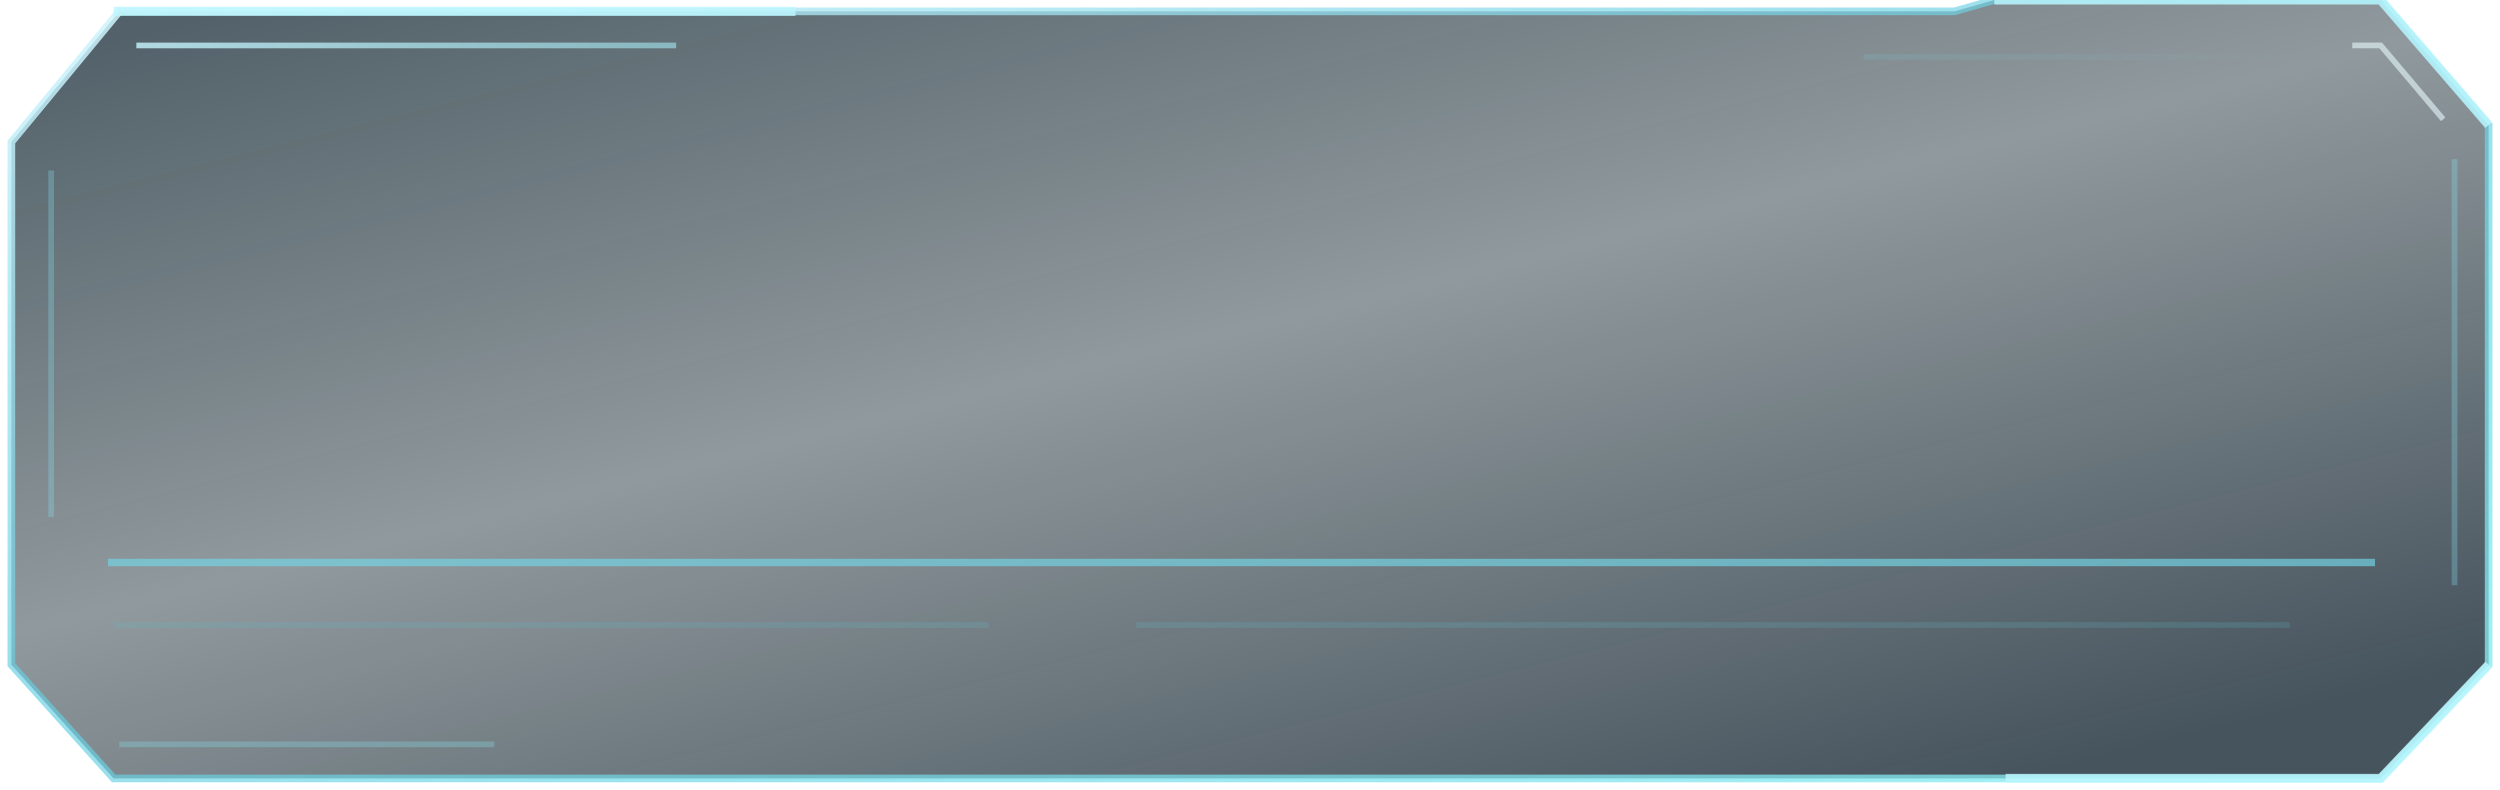
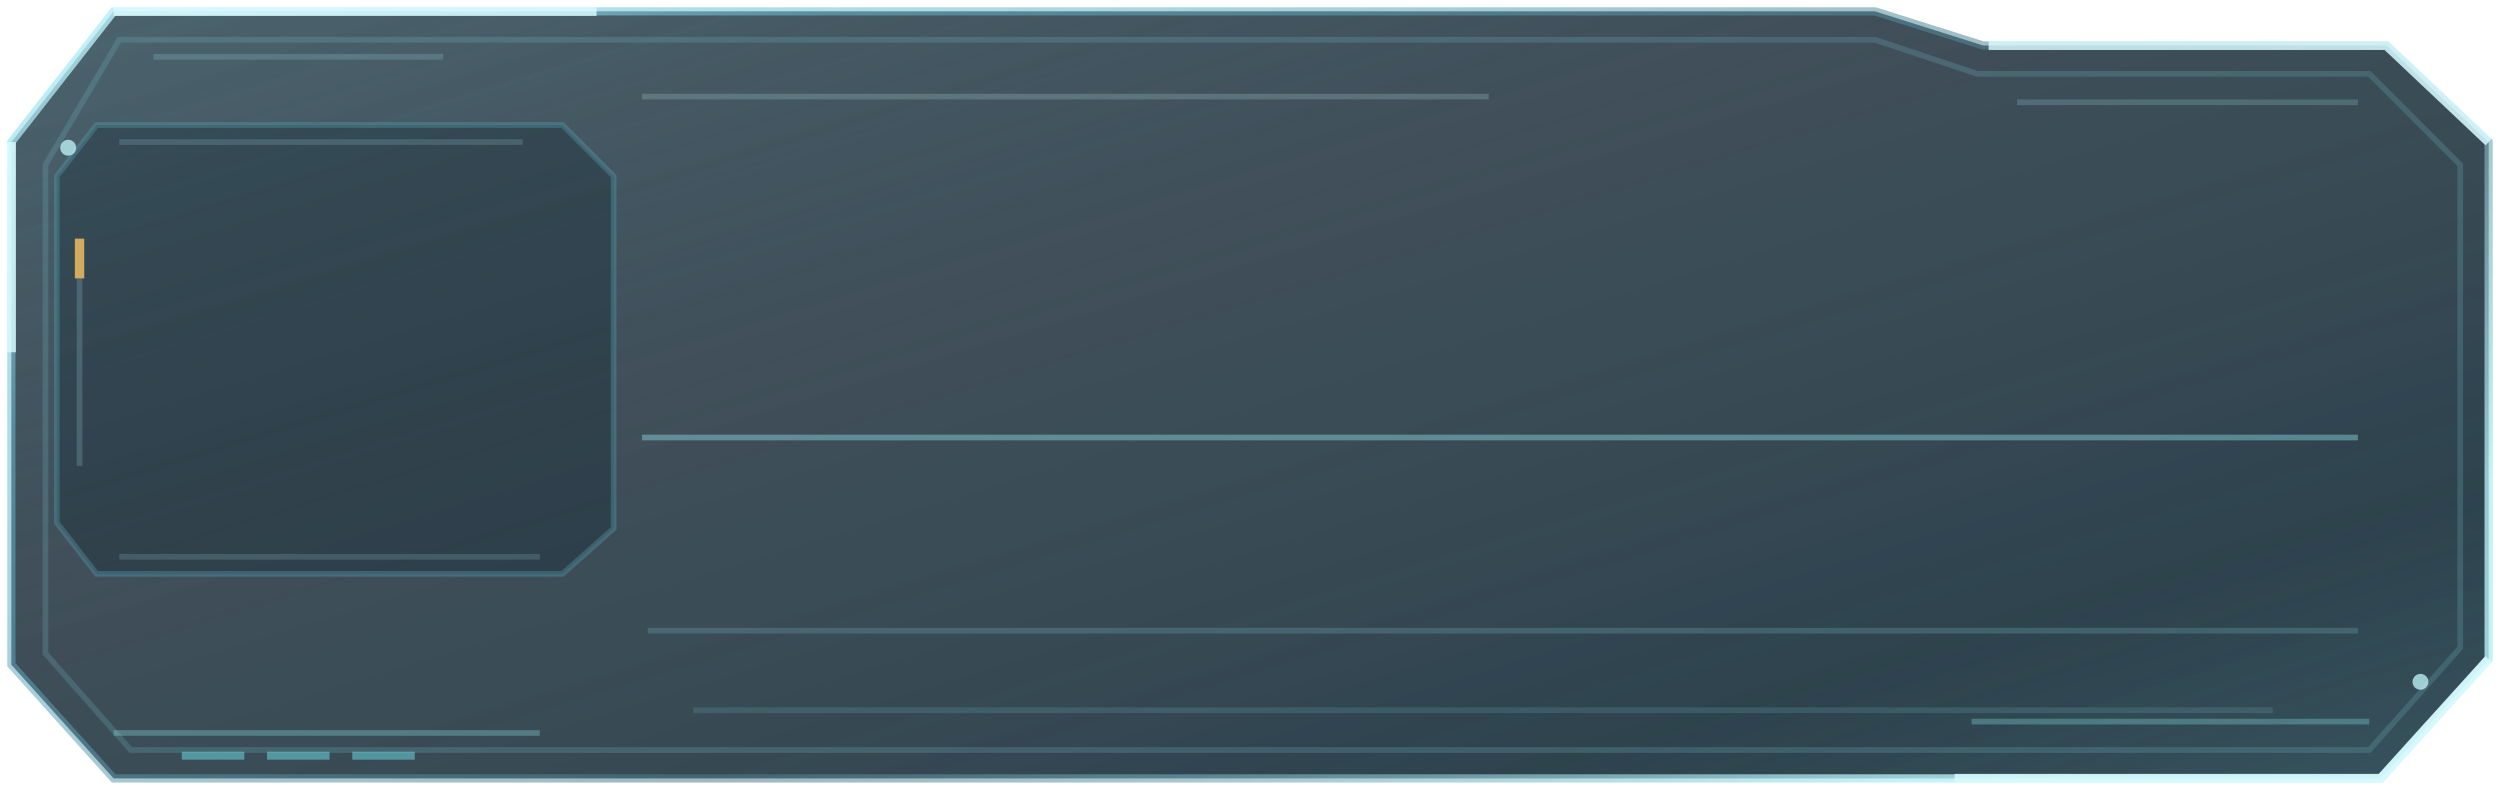
<svg xmlns="http://www.w3.org/2000/svg" viewBox="0 0 440 139" width="440" height="139" fill="none">
  <defs>
-     <linearGradient id="edge" x1="0" y1="0" x2="1" y2="1">
-       <stop stop-color="#d8f7ff" stop-opacity=".88" />
-       <stop offset=".45" stop-color="#64cde1" stop-opacity=".66" />
-       <stop offset="1" stop-color="#8ceff3" stop-opacity=".8" />
+     <linearGradient id="glass" x1="0" y1="0" x2="1" y2="1">
+       <stop stop-color="#163340" stop-opacity=".84" />
+       <stop offset=".4" stop-color="#071927" stop-opacity=".78" />
+       <stop offset="1" stop-color="#0C2834" stop-opacity=".88" />
    </linearGradient>
-     <linearGradient id="glass" x1="0" y1="0" x2=".8" y2="1">
-       <stop stop-color="#051c28" stop-opacity=".72" />
-       <stop offset=".5" stop-color="#091c25" stop-opacity=".45" />
-       <stop offset="1" stop-color="#061825" stop-opacity=".74" />
+     <linearGradient id="edge" x1="0" y1="0" x2="1" y2=".6">
+       <stop stop-color="#C7F8FF" stop-opacity=".88" />
+       <stop offset=".25" stop-color="#65BCCF" stop-opacity=".52" />
+       <stop offset=".65" stop-color="#4F7E8E" stop-opacity=".55" />
+       <stop offset="1" stop-color="#B9F0F7" stop-opacity=".85" />
    </linearGradient>
-     <linearGradient id="line" x1="0" y1="0" x2="1" y2="0">
-       <stop stop-color="#c8f6ff" stop-opacity=".8" />
-       <stop offset=".6" stop-color="#77ddea" stop-opacity=".25" />
-       <stop offset="1" stop-color="#77ddea" stop-opacity="0" />
+     <linearGradient id="steel" x1="0" y1="0" x2="1" y2="1">
+       <stop stop-color="#D5EEF3" stop-opacity=".18" />
+       <stop offset=".4" stop-color="#829EA7" stop-opacity=".05" />
+       <stop offset=".8" stop-color="#132C36" stop-opacity=".13" />
+       <stop offset="1" stop-color="#B4F2F5" stop-opacity=".18" />
+     </linearGradient>
+     <linearGradient id="signal" x1="0" y1="0" x2="1" y2="0">
+       <stop stop-color="#7AF0F0" stop-opacity=".72" />
+       <stop offset=".65" stop-color="#63CDD7" stop-opacity=".26" />
+       <stop offset="1" stop-color="#63CDD7" stop-opacity="0" />
    </linearGradient>
  </defs>
-   <path d="M21 2H344L351 0H419L438 22V117L419 137H20L2 117V25Z" fill="url(#glass)" stroke="url(#edge)" stroke-width="1.35" />
-   <path d="M20 2H140M351 0H419L438 22M438 117L419 137H353" stroke="#bdf6fd" stroke-opacity=".8" stroke-width="1.6" />
-   <path d="M9 30V91M432 28V103M21 131H87" stroke="#87dfed" stroke-opacity=".3" />
-   <path d="M24 8H119M328 10H410" stroke="url(#line)" />
-   <path d="M19 99H418" stroke="#73d6e6" stroke-opacity=".66" stroke-width="1.3" />
-   <path d="M20 110H174M200 110H403" stroke="#63bbcb" stroke-opacity=".2" />
-   <path d="M414 8H419L430 21" stroke="#e8feff" stroke-opacity=".58" />
+   <path d="M20 2H330L349 8H420L438 25V116L419 137H20L2 117V25Z" fill="url(#glass)" stroke="url(#edge)" stroke-width="1.45" />
+   <path d="M20 2H330L349 8H420L438 25V116L419 137H20L2 117V25Z" fill="url(#steel)" opacity=".62" />
+   <path d="M21 7H330L348 13H417L433 29V114L417 132H23L8 115V29Z" stroke="#70B7C3" stroke-opacity=".24" />
+   <path d="M20 2H105M350 8H420L438 25M438 116L419 137H344M2 25V62" stroke="#DAFBFF" stroke-opacity=".8" stroke-width="1.6" />
+   <path d="M17 22H99L108 31V93L99 101H17L10 92V31Z" fill="#051A26" fill-opacity=".27" stroke="#5AA9BA" stroke-opacity=".33" />
+   <path d="M21 25H92M21 98H95" stroke="#B8EFF6" stroke-opacity=".16" />
+   <path d="M113 77H415" stroke="#92E2ED" stroke-opacity=".42" />
+   <path d="M114 78H216" stroke="url(#signal)" stroke-opacity=".45" />
+   <path d="M114 111H415" stroke="#6B9FAE" stroke-opacity=".32" />
+   <path d="M113 17H262" stroke="#BFF5F5" stroke-opacity=".20" />
+   <path d="M122 125H400" stroke="#70B8C4" stroke-opacity=".20" />
+   <path d="M20 129H95M347 127H417" stroke="#91F1F5" stroke-opacity=".29" />
+   <circle cx="12" cy="26" r="1.4" fill="#C3F9FF" opacity=".74" />
+   <circle cx="426" cy="120" r="1.4" fill="#C3F9FF" opacity=".74" />
+   <path d="M27 10H78M355 18H415M14 49V82" stroke="#92CED9" stroke-opacity=".24" />
+   <path d="M14 42V49" stroke="#F3BD62" stroke-width="1.65" stroke-opacity=".84" />
+   <path d="M32 133H43M47 133H58M62 133H73" stroke="#6DDAE2" stroke-width="1.4" stroke-opacity=".53" />
</svg>
